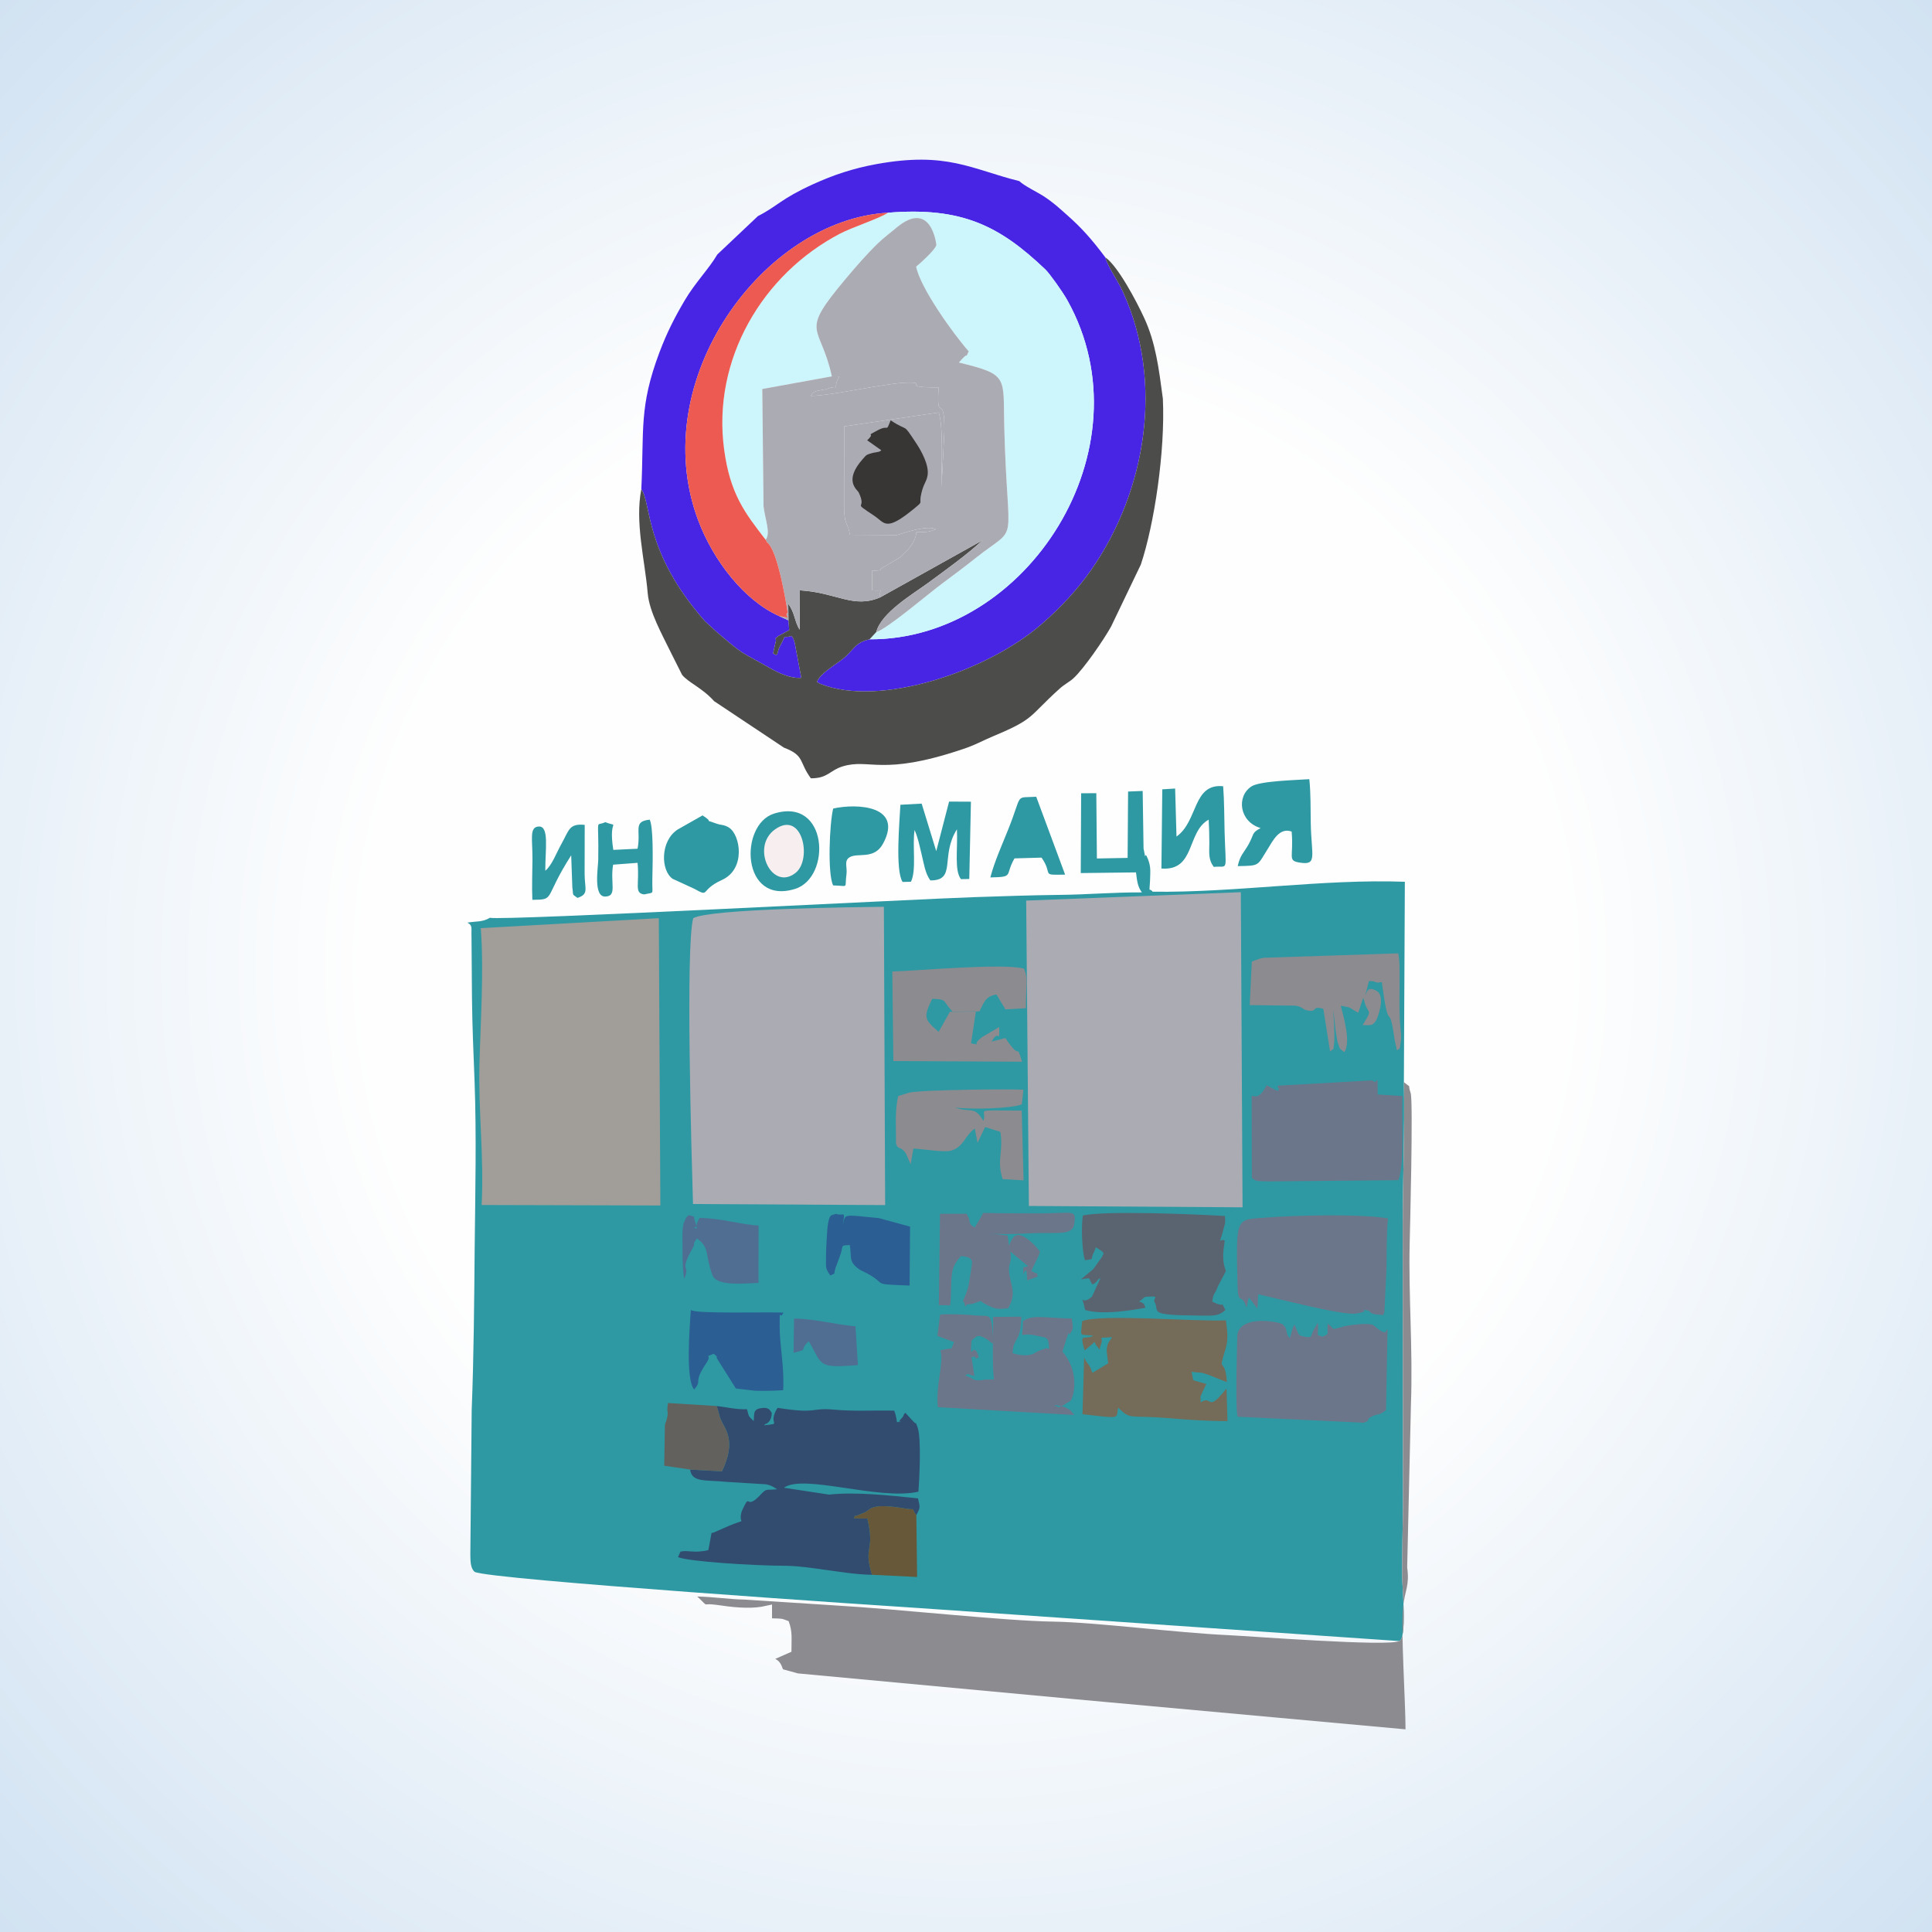
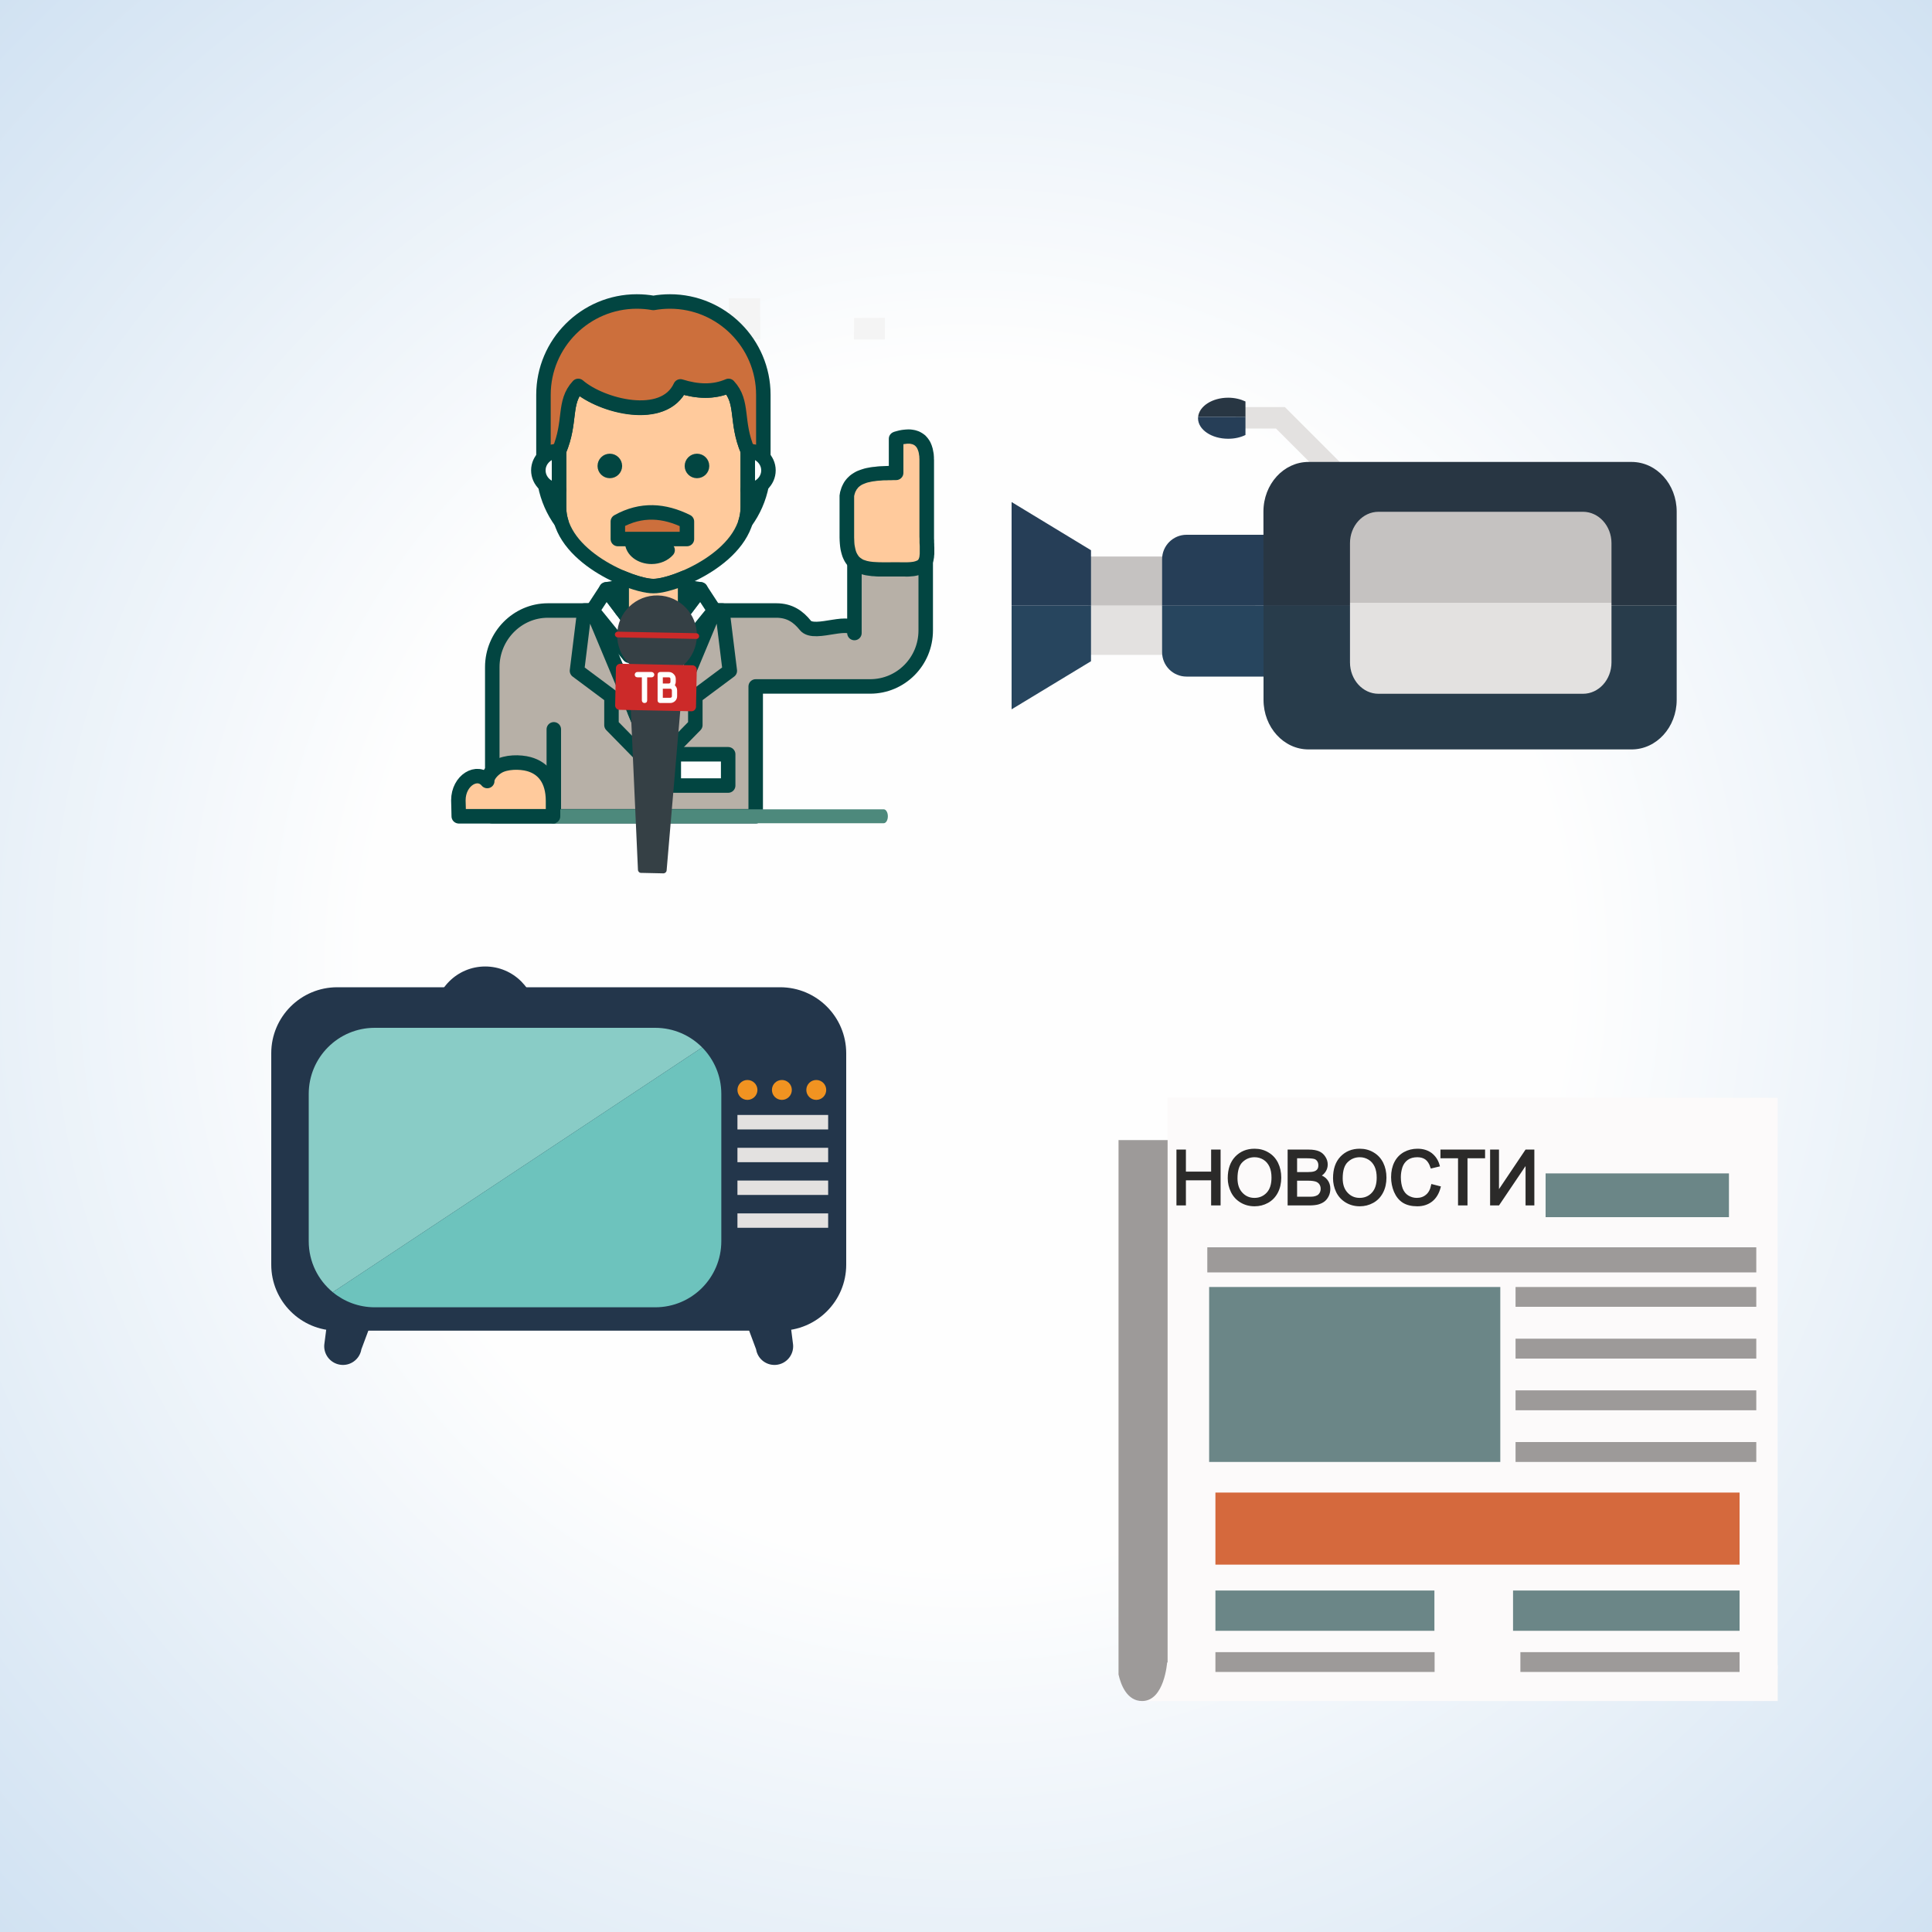
<svg xmlns="http://www.w3.org/2000/svg" xml:space="preserve" width="200mm" height="200mm" version="1.0" style="shape-rendering:geometricPrecision; text-rendering:geometricPrecision; image-rendering:optimizeQuality; fill-rule:evenodd; clip-rule:evenodd" viewBox="0 0 20000 20000">
  <defs>
    <style type="text/css">
   
-     .fil13 {fill:#2B5E93}
-     .fil1 {fill:#2E99A3}
-     .fil8 {fill:#314C6F}
-     .fil14 {fill:#383535}
-     .fil2 {fill:#4825E4}
-     .fil6 {fill:#4C4C4B}
-     .fil16 {fill:#4F6E91}
-     .fil11 {fill:#5A6470}
-     .fil15 {fill:#62615D}
-     .fil17 {fill:#675839}
-     .fil10 {fill:#6C768A}
-     .fil12 {fill:#746B59}
-     .fil5 {fill:#8C8B90}
-     .fil7 {fill:#A19E99}
-     .fil3 {fill:#ABABB4}
-     .fil4 {fill:#CDF5FC}
-     .fil9 {fill:#ED5A51}
-     .fil18 {fill:#F7EFEF}
+     .str5 {stroke:#2B2A29;stroke-width:25}
+     .str4 {stroke:white;stroke-width:25}
+     .str0 {stroke:#024541;stroke-width:150;stroke-linecap:round;stroke-linejoin:round}
+     .str3 {stroke:#024541;stroke-width:118.73;stroke-linecap:round;stroke-linejoin:round}
+     .str2 {stroke:#024541;stroke-width:150;stroke-linecap:round;stroke-linejoin:round}
+     .str1 {stroke:#024541;stroke-width:150;stroke-linecap:round;stroke-linejoin:round}
+     .fil6 {fill:none}
+     .fil5 {fill:#FEFEFE}
+     .fil29 {fill:#2B2A29}
+     .fil3 {fill:#A75F4A}
+     .fil8 {fill:#CC6F3C}
+     .fil25 {fill:#FCFAFA}
+     .fil18 {fill:#F19321}
+     .fil19 {fill:#E3E1E0}
+     .fil28 {fill:#D5693D}
+     .fil13 {fill:#CC2A29}
+     .fil20 {fill:#C5C2C1}
+     .fil2 {fill:#B7B0A7}
+     .fil26 {fill:#9D9A99}
+     .fil16 {fill:#89CCC6}
+     .fil17 {fill:#6DC3BD}
+     .fil27 {fill:#6B8687}
+     .fil12 {fill:#354045}
+     .fil23 {fill:#283C4B}
+     .fil24 {fill:#283643}
+     .fil9 {fill:#024541}
+     .fil22 {fill:#27455E}
+     .fil21 {fill:#263E57}
+     .fil15 {fill:#23364B}
+     .fil10 {fill:#00315E}
+     .fil1 {fill:#F4F4F4}
+     .fil7 {fill:#FFCA9C}
+     .fil14 {fill:white}
+     .fil11 {fill:#4D897C;fill-rule:nonzero}
+     .fil4 {fill:#024541;fill-rule:nonzero}
    .fil0 {fill:url(#id0)}
   
  </style>
    <radialGradient id="id0" gradientUnits="userSpaceOnUse" gradientTransform="matrix(1.41421 -0 -0 1.41421 -4142 -4142)" cx="10000" cy="10000" r="10000" fx="10000" fy="10000">
      <stop offset="0" style="stop-opacity:1; stop-color:#FEFEFE" />
      <stop offset="0.439" style="stop-opacity:1; stop-color:#FEFEFE" />
      <stop offset="1" style="stop-opacity:1; stop-color:#D1E2F2" />
    </radialGradient>
  </defs>
  <g id="Layer_x0020_1">
    <path class="fil0" d="M0 0l20000 0 0 20000 -20000 0 0 -20000z" />
-     <g id="_922506419232">
-       <path class="fil1" d="M5070 9501c-74,46 -139,34 -232,50 58,31 39,49 43,151l5 637c3,293 16,572 27,863 20,546 7,1148 1,1697 -5,559 -9,1140 -31,1697l-14 1497c1,64 0,142 45,179 157,80 4181,348 4779,387l4790 329c84,-9 33,-563 32,-666 -1,-238 5,-481 9,-719l-3 -2905c0,-491 22,-1011 12,-1496l10 -2074c-850,-31 -1754,114 -2611,103 -39,-52 -35,33 -27,-111 3,-104 10,-146 -22,-228 -45,-112 -12,66 -45,-108l-9 -596 -151 6 -5 687 -318 6 -6 -676 -157 1 -4 826 572 -7c11,94 18,150 61,207 -316,-1 -553,23 -867,26 -288,3 -575,14 -863,23 -577,18 -4874,245 -5021,214z" />
-       <path class="fil2" d="M7846 2237l-420 397c-86,147 -231,294 -337,474 -101,171 -184,331 -263,541 -212,565 -158,796 -187,1415 106,146 26,650 659,1367l120 110c296,253 231,192 547,372 94,53 215,112 330,104l-67 -357c-18,-58 -6,-38 -35,-77 -118,38 -32,-47 -120,108 -33,58 -10,117 -70,72l30 -133c3,-30 -31,-2 25,-46l112 -61 -8 -101 -100 -46c-361,-164 -679,-573 -836,-994 -541,-1452 682,-3108 1967,-3180 764,-62 1155,136 1629,588 42,40 177,228 228,320 854,1534 -418,3516 -2048,3508 -163,37 -158,113 -290,213 -91,68 -225,146 -255,229l35 19c617,248 1732,-130 2293,-620 196,-171 370,-358 508,-555 575,-822 756,-1949 333,-2880 -56,-124 -154,-254 -184,-360 -140,-187 -245,-305 -398,-440 -87,-77 -140,-127 -239,-192 -73,-47 -196,-104 -253,-157 -497,-124 -749,-309 -1480,-176 -246,45 -446,113 -655,208 -336,153 -370,228 -571,330z" />
-       <path class="fil3" d="M10623 9323l28 3161 2212 14 -18 -3262 -2222 87z" />
-       <path class="fil3" d="M7176 9505c-81,298 -16,2487 -2,2959l1989 11 -13 -3088c-310,4 -1801,20 -1974,118z" />
-       <path class="fil4" d="M7926 5588c55,-69 -7,-213 -22,-347l-13 -1214 720 -131c-120,-555 -349,-425 148,-1015 104,-124 221,-258 329,-362 65,-63 119,-100 187,-158 366,-310 419,172 418,175 -10,49 -163,186 -209,224 42,219 384,696 544,877 -50,105 17,-14 -76,87l-25 29c518,126 456,145 469,663 33,1304 166,994 -294,1359 -112,89 -221,171 -344,262 -132,97 -578,477 -687,506l-69 75c1630,8 2902,-1974 2048,-3508 -51,-92 -186,-280 -228,-320 -474,-452 -865,-650 -1629,-588 -91,60 -371,151 -494,215 -811,422 -1328,1310 -1203,2235 62,461 213,655 430,936z" />
-       <path class="fil5" d="M14483 16988c-101,60 -1548,-51 -1769,-61 -533,-24 -1360,-133 -1809,-140 -528,-8 -1583,-129 -2279,-169l-916 -59c-160,-3 -317,-28 -492,-32 134,125 36,63 196,86 167,25 329,42 469,20 12,-2 100,-22 109,-23l0 143c108,3 92,-1 172,29 41,110 29,173 29,317l-168 74c67,30 73,104 82,108l153 42 2879 268 3411 311c0,-277 -50,-1036 -26,-1264 18,-172 70,-224 43,-412l39 -1687c21,-582 -26,-1112 -13,-1669 2,-90 38,-1474 10,-1555 -37,-111 20,-37 -70,-113 10,485 -12,1005 -12,1496l3 2905c-4,238 -10,481 -9,719 1,103 52,657 -32,666z" />
-       <path class="fil6" d="M9002 6618l69 -75c53,-202 374,-389 540,-511 175,-129 402,-291 560,-439l-1058 590c-279,121 -449,-49 -833,-72l-2 408c-55,-89 -48,-174 -118,-268l2 171 8 101 -112 61c-56,44 -22,16 -25,46l-30 133c60,45 37,-14 70,-72 88,-155 2,-70 120,-108 29,39 17,19 35,77l67 357c-115,8 -236,-51 -330,-104 -316,-180 -251,-119 -547,-372l-120 -110c-633,-717 -553,-1221 -659,-1367 -68,343 37,735 66,1076 17,195 145,420 251,637l105 209c69,83 209,135 331,272l724 482c217,82 152,146 278,317 177,1 193,-82 331,-124 280,-84 401,104 1233,-175 148,-49 208,-89 324,-137 436,-182 361,-198 685,-490 57,-52 102,-69 148,-112 106,-99 308,-391 387,-533l308 -642c139,-416 253,-1170 228,-1717 -42,-314 -74,-578 -194,-837 -82,-178 -274,-539 -402,-626 30,106 128,236 184,360 423,931 242,2058 -333,2880 -138,197 -312,384 -508,555 -561,490 -1676,868 -2293,620l-35 -19c30,-83 164,-161 255,-229 132,-100 127,-176 290,-213z" />
-       <path class="fil7" d="M4977 9608c34,451 -3,964 -14,1421 -11,491 48,936 23,1445l1850 5 -16 -2974 -1843 103z" />
-       <path class="fil3" d="M8611 3896c121,0 67,-5 49,64 -24,95 39,18 -94,64 -67,23 -143,8 -172,74 208,0 777,-133 998,-137 234,-4 -96,50 325,50 -28,396 63,24 59,459l-30 577c0,-200 21,-643 -29,-777l-978 144 -1 866c9,177 45,133 59,256l488 3c49,-13 301,-107 404,-61 -89,34 -85,29 -202,29 -12,112 -85,186 -170,262l-152 91c-98,47 7,40 -138,50l0 201c141,11 67,-31 86,72l1058 -590c-158,148 -385,310 -560,439 -166,122 -487,309 -540,511 109,-29 555,-409 687,-506 123,-91 232,-173 344,-262 460,-365 327,-55 294,-1359 -13,-518 49,-537 -469,-663l25 -29c93,-101 26,18 76,-87 -160,-181 -502,-658 -544,-877 46,-38 199,-175 209,-224 1,-3 -52,-485 -418,-175 -68,58 -122,95 -187,158 -108,104 -225,238 -329,362 -497,590 -268,460 -148,1015z" />
-       <path class="fil8" d="M7144 15213c19,138 156,104 387,128l377 23c2,0 59,-3 136,53 -117,11 -108,-11 -167,52 -168,181 -103,-33 -190,157 -21,45 -25,86 -11,121 -26,9 -56,19 -79,28 -8,4 -34,14 -43,17l-169 74c-3,0 -13,1 -19,3l-33 178c-155,35 -200,-3 -289,15l-25 58c115,45 755,87 1114,89 256,2 625,91 894,93 -95,-304 35,-230 -48,-582l-140 -2c33,-70 -25,2 53,-37l62 -26c59,-28 57,-99 402,-41 159,27 56,-24 130,71 41,-80 40,-76 17,-174 -301,-31 -644,-69 -921,-39l-467 -71c203,-147 984,134 1392,41 10,-115 33,-561 -9,-668 -44,-113 16,5 -44,-60l-82 -89c-6,8 -14,11 -18,26 -3,14 -27,38 -32,43 -55,61 54,-3 -36,30 -3,-19 -10,-74 -29,-121 -236,-5 -407,9 -632,-11 -237,-21 -158,48 -576,-18 -115,184 65,157 -139,181 5,-6 16,-20 18,-15 1,1 62,-20 61,-115 -16,-15 -18,-64 -117,-47 -80,14 -62,63 -70,133 -54,-58 -46,-31 -69,-123 -123,4 -181,-18 -316,-33 21,41 21,89 48,147 47,102 157,218 9,529l-330 -18z" />
-       <path class="fil3" d="M7926 5588c50,90 -12,-19 42,56 88,123 160,530 186,697 -50,45 80,70 -92,35l100 46 -2 -171c70,94 63,179 118,268l2 -408c384,23 554,193 833,72 -19,-103 55,-61 -86,-72l0 -201c145,-10 40,-3 138,-50l152 -91c85,-76 158,-150 170,-262 117,0 113,5 202,-29 -103,-46 -355,48 -404,61l-488 -3c-14,-123 -50,-79 -59,-256l1 -866 978 -144c50,134 29,577 29,777l30 -577c4,-435 -87,-63 -59,-459 -421,0 -91,-54 -325,-50 -221,4 -790,137 -998,137 29,-66 105,-51 172,-74 133,-46 70,31 94,-64 18,-69 72,-64 -49,-64l-720 131 13 1214c15,134 77,278 22,347z" />
-       <path class="fil9" d="M8062 6376c172,35 42,10 92,-35 -26,-167 -98,-574 -186,-697 -54,-75 8,34 -42,-56 -217,-281 -368,-475 -430,-936 -125,-925 392,-1813 1203,-2235 123,-64 403,-155 494,-215 -1285,72 -2508,1728 -1967,3180 157,421 475,830 836,994z" />
-       <path class="fil10" d="M13227 11295c-8,-4 -18,-16 -22,-10l-93 -51c-84,164 -132,102 -155,112l2 847c48,35 26,33 179,37l1338 -13c68,-170 31,-649 42,-871l-256 -16c-2,-272 6,-81 -57,-146l-978 55c1,79 53,-41 0,56z" />
-       <path class="fil10" d="M12812 14666l1306 62c98,-41 -6,-17 84,-65 71,-37 61,2 146,-67l16 -834c-24,-7 11,92 -143,-41 -41,-35 -272,-1 -320,12 -6,1 -13,5 -19,7 -121,31 -57,20 -138,-39 -9,128 24,102 -57,137 -73,-33 -35,14 -44,-148l-29 52c-62,91 -7,117 -129,91 -54,-12 -34,-15 -86,-121 -28,50 -24,83 -49,140 -53,-63 -9,-86 -71,-142 -30,-27 -435,-104 -470,106 0,1 -25,773 3,850z" />
-       <path class="fil10" d="M12904 13537l23 -108 90 118 8 -149c191,42 869,220 1010,200 190,-28 -4,-56 124,-32 41,8 -8,41 161,47 4,-8 9,-30 11,-26l22 -458c2,-162 0,-358 15,-516 -282,-49 -955,-33 -1256,-9 -322,25 -318,-25 -301,701 6,227 41,62 93,232z" />
-       <path class="fil11" d="M11209 12583c-18,131 -7,372 22,463 114,-18 45,2 97,-91 4,-7 12,-35 17,-43 90,61 93,46 55,112 -3,4 -9,11 -12,15l-35 49c-3,4 -32,46 -36,50l-127 106c118,-16 66,-26 118,53 55,-21 49,-57 84,-65l-89 192c-123,109 -113,-75 -70,137 182,54 469,4 625,-23 -41,-93 9,-16 -38,-54l-21 -10c-1,0 -7,2 -10,0 65,-39 40,-48 91,-51 140,-9 50,17 72,55 58,101 -93,137 470,141 118,1 191,11 263,-58 -57,-108 13,-11 -136,-87 14,-99 24,-68 51,-138 2,-5 5,-13 7,-18l83 -160c-42,-116 -29,-195 -11,-316 -63,-28 -63,75 -12,-123 19,-76 18,-47 14,-131 -292,-18 -1242,-58 -1472,-5z" />
-       <path class="fil12" d="M11203 13676c-15,178 -38,130 116,151 -94,50 -149,-42 -91,153l84 -70c4,-4 11,-13 16,-19 5,7 10,11 12,22 2,9 9,16 12,19 50,60 24,40 41,-2 46,-108 -62,-73 120,-88l-40 59c-30,72 -12,107 -1,212l-164 99c-30,-95 -42,-74 -85,-157l-17 585c406,45 346,51 369,-69 129,131 115,77 501,108 218,18 401,32 631,32l-10 -338c-210,265 -141,62 -267,144 -5,-98 -4,-43 15,-101l43 -89 -127 -36c-2,-2 -9,-7 -10,-8l-16 -83c104,16 82,-1 172,31l194 77c-21,-288 -100,-64 -14,-345 30,-100 18,-188 3,-295 -299,16 -1291,-69 -1487,8z" />
-       <path class="fil10" d="M9704 13829l174 65c-53,101 15,45 -143,85 39,140 -53,366 -26,588l1411 81c-46,-54 -19,-41 -95,-80 -8,-4 -31,-11 -37,-12 -144,-27 -31,7 -34,11 2,-1 11,-1 41,-13l88 -53c30,-39 101,-295 -85,-509l63 -196c2,5 6,14 11,19 46,-73 35,-55 23,-166 -85,0 -169,-8 -256,-12 -100,-4 -174,-12 -249,39 -3,224 -55,106 136,150 119,27 126,7 135,137 -49,-3 9,-19 -74,8 -7,3 -32,13 -40,16l-37 20c-5,2 -12,7 -17,9 -56,22 -135,17 -211,-9 9,-175 85,-93 90,-377l-292 3c4,201 -12,458 9,647l-95 2c-7,0 -27,5 -34,6 -101,6 -58,-11 -170,-50 50,-22 -4,-21 97,7l-30 -195c71,-25 9,39 75,0 -57,-201 -95,90 -75,-173 50,-40 60,-76 162,-11l42 32c6,5 14,13 21,18 -12,-348 -34,-285 -161,-297 -124,-12 -282,-19 -389,-11l-28 221z" />
-       <path class="fil5" d="M9237 10057l11 927 1332 7c-67,-220 -1,15 -172,-245l-142 36c78,-145 79,46 78,-150l-173 101c-138,99 17,87 -119,68l50 -329 -269 2 -116 208c-150,-131 -160,-149 -67,-342 162,4 102,19 211,132l278 -2c46,-87 58,-157 177,-175l92 154 212 -12c0,-252 26,-302 -19,-409 -204,-61 -1122,23 -1364,29z" />
-       <path class="fil5" d="M12959 9954l-22 451 440 5c98,-2 100,38 152,49 125,26 35,-53 170,-16l70 442c57,-53 25,10 42,-87 4,-23 2,-115 1,-144 -1,-66 -11,-184 -10,-197 7,45 18,163 25,215 5,32 17,111 21,120 31,85 10,51 69,100 70,-106 -10,-372 -38,-481 133,23 81,20 182,73l43 -132c2,-5 6,-15 11,-21 37,184 103,97 6,257 -4,6 -12,15 -16,23 84,1 101,14 142,-50 5,-6 106,-247 3,-303 -91,-51 -98,5 -118,53l39 -155c64,-1 63,12 86,16l48 -5c78,592 69,147 133,602l18 81c1,7 4,17 7,25 29,-40 21,28 39,-103 6,-42 -2,-104 -6,-145 -23,-228 9,-644 -22,-758l-1392 46c-56,8 -107,36 -123,39z" />
-       <path class="fil10" d="M9719 13510l117 3c12,-97 6,-180 13,-270 7,-98 18,-151 99,-241 140,16 119,48 101,166 -27,172 -20,159 -83,306 5,2 14,0 16,6 25,98 -18,19 62,20 48,1 113,-53 125,-18l39 22c103,52 116,51 229,39 53,-99 59,-151 29,-269 -55,-221 16,-152 -7,-318l183 151c-66,25 -46,-4 -48,48 -3,111 -2,-23 33,3l6 97 109 -40c-16,-59 22,-9 -53,-52 -2,-1 -8,-3 -12,-5 36,-92 66,-124 89,-201l-29 -36c-4,-5 -23,-27 -29,-33 -192,-188 -229,-78 -262,7l-15 -105 -189 -22c148,15 304,4 454,-2 244,-10 409,28 425,-97 22,-162 -5,-104 -425,-108 -173,-1 -347,0 -518,-5 -5,6 -8,10 -10,20l-77 130c-80,-39 -33,-64 -86,-141l-274 0 -12 945z" />
-       <path class="fil5" d="M9299 11346c-39,158 -21,326 -24,489 19,73 49,24 103,106l49 111 28 -162c112,5 320,42 391,21 132,-39 137,-150 245,-229l25 133c0,2 1,10 4,14l78 -162 158 50c33,215 -41,285 23,489l217 13 -19 -722c-540,-3 -349,-17 -397,106 -96,-163 -133,-78 -294,-139 139,23 577,14 692,-32l16 -151c-96,-9 -1050,-1 -1182,30 -2,0 -109,33 -113,35z" />
-       <path class="fil13" d="M7186 14384c92,-107 -20,-55 125,-272 72,-107 -43,-48 77,-98 57,48 17,15 36,52l194 308 200 23c99,2 190,1 289,-6 15,-231 -38,-479 -36,-662 3,-221 -9,-50 40,-140 -133,-11 -929,16 -959,-29 -14,192 -56,722 34,824z" />
-       <path class="fil14" d="M8977 4558l146 103c-12,14 -20,10 -22,15l-66 12c-71,20 -65,21 -102,62 -205,229 -58,318 -43,349 92,196 -87,75 161,241 111,74 116,170 418,-80 97,-80 39,-33 69,-154 25,-106 51,-111 64,-184 18,-104 -62,-250 -115,-330 -153,-232 -74,-111 -267,-241 -54,134 -10,38 -132,102 -153,80 -10,10 -111,105z" />
-       <path class="fil1" d="M13050 8572c-97,52 -63,58 -126,171 -50,88 -86,108 -111,223 232,-4 200,-2 309,-175 55,-88 121,-228 249,-183 24,267 -49,301 86,322 182,28 119,-65 112,-403 -3,-154 1,-309 -15,-461 -142,10 -512,18 -599,75 -159,104 -125,367 95,431z" />
-       <path class="fil13" d="M8596 13204c75,-41 13,21 69,-121l25 -67c50,-129 -2,-123 107,-127 23,130 -20,172 107,257l57 29c6,3 13,6 19,9 213,116 21,108 436,124l5 -610 -322 -88c-393,-39 -341,-46 -377,74 33,-170 11,-87 -69,-119 -46,29 -81,-41 -96,275 -2,50 -7,128 -6,175 0,107 -10,112 45,189z" />
-       <path class="fil1" d="M8011 8423c-361,115 -338,952 219,779 381,-118 343,-957 -219,-779z" />
-       <path class="fil1" d="M7273 8441l-256 145c-184,117 -179,426 -53,512l222 102c169,94 52,16 288,-91 249,-113 191,-466 73,-541 -53,-34 -76,-23 -130,-42 -160,-55 -8,3 -144,-85z" />
-       <path class="fil1" d="M9692 8811l-151 -492 -220 12c-9,176 -55,684 23,799l86 -2c60,-122 12,-381 38,-536 37,88 50,159 73,254 23,93 36,196 90,268 275,2 99,-251 275,-529 10,200 -29,427 42,516l86 -2 17 -800 -226 -1 -133 513z" />
-       <path class="fil15" d="M7144 15213l330 18c148,-311 38,-427 -9,-529 -27,-58 -27,-106 -48,-147l-502 -31c-20,121 16,69 -18,186 -2,5 -5,13 -7,18 -2,7 -5,14 -7,21l-7 424 268 40z" />
-       <path class="fil16" d="M7082 13237c75,-164 -66,-39 91,-322 31,-57 -16,-12 42,-95 136,100 79,160 160,380 46,124 355,82 477,81l1 -594c-177,-9 -405,-79 -612,-79 -62,109 1,79 -72,109 29,-26 66,53 26,-73 -25,-77 17,-36 -66,-65 -30,33 -17,5 -38,53 -16,37 -11,14 -21,68 -8,49 -5,119 -5,170 2,121 -2,249 17,367z" />
-       <path class="fil1" d="M12179 8660l-14 -497 -133 8 -9 820c354,27 259,-379 489,-506 5,84 7,160 7,243 -1,105 -11,171 46,246 155,-15 124,68 112,-361 -4,-157 -3,-317 -15,-474 -318,-31 -257,362 -483,521z" />
-       <path class="fil17" d="M9027 16302l467 23 -8 -640c-74,-95 29,-44 -130,-71 -345,-58 -343,13 -402,41l-62 26c-78,39 -20,-33 -53,37l140 2c83,352 -47,278 48,582z" />
-       <path class="fil1" d="M8625 8370c-38,152 -60,679 0,796 168,2 116,42 138,-119 9,-67 -28,-136 31,-172 84,-53 256,31 349,-145 208,-389 -268,-416 -518,-360z" />
-       <path class="fil1" d="M10252 9083c252,-5 146,-18 250,-197l280 -8c127,181 -19,181 244,176l-299 -806c-228,14 -137,-44 -289,336 -65,163 -142,331 -186,499z" />
-       <path class="fil1" d="M5645 9014c-2,-218 44,-465 -69,-458 -100,6 -62,132 -64,345 -1,138 -7,276 -1,414 243,-3 111,-6 402,-461l12 336c14,87 -10,59 53,105 122,-40 74,-92 74,-250l1 -506c-163,-16 -161,54 -241,197 -57,102 -95,216 -167,278z" />
-       <path class="fil1" d="M6600 8786l-251 12c-55,-345 77,-225 -83,-287 -109,52 -65,-74 -73,390 -1,79 -54,384 73,380 127,-3 48,-140 81,-330l253 -19c22,222 -39,314 69,327 112,-27 80,13 84,-153 6,-247 9,-543 -27,-621 -178,19 -88,108 -126,301z" />
-       <path class="fil16" d="M8215 14004c168,-43 47,-14 157,-120 144,245 82,283 509,247l-25 -401c-197,-16 -416,-78 -636,-80l-5 354z" />
-       <path class="fil18" d="M8024 8585c-258,182 -32,649 214,449 171,-140 69,-649 -214,-449z" />
+     <g id="_504773499200">
+       <path class="fil1" d="M7545 3514l325 1 -1 -428 -325 0 1 427z" />
+       <path class="fil1" d="M8840 3515l320 0 1 -225 -320 2 -1 223z" />
+       <path class="fil1" d="M6249 3515l322 0 1 -220 -322 -4 -1 224z" />
+       <g>
+         <path class="fil2 str0" d="M9583 5749l0 777c0,323 -259,580 -575,580l-1185 0 0 1344 0 0 -2727 0 0 -1544c0,-322 259,-586 575,-586l462 0 631 1509 631 -1509 336 0 306 0c138,0 227,63 300,154 95,120 508,-104 508,79l0 -804 738 0z" />
+         <path class="fil2 str1" d="M6764 7949l-434 -443 0 -296 -357 -266 77 -624 83 0 631 1510 631 -1510 83 0 77 624 -357 266 0 296 -434 443z" />
+         <path class="fil3 str1" d="M6952 7380l-188 450 -191 -458 90 -619 101 0 101 0 87 627z" />
+         <g>
+           <path class="fil3" d="M6962 6484l-396 0 97 269 101 0 101 0 97 -269z" />
+           <path id="1" class="fil4" d="M6566 6410l396 0 0 148 -396 0 -71 -49 71 -99zm0 148c-42,0 -75,-33 -75,-74 0,-41 33,-74 75,-74l0 148zm26 220l-97 -269 142 -50 97 269 -71 99 -71 -49zm142 -50c13,39 -7,81 -46,95 -39,14 -82,-6 -96,-45l142 -50zm30 99l-101 0 0 -148 101 0 0 0 0 148zm0 -148c41,0 75,33 75,74 0,41 -34,74 -75,74l0 -148zm101 148l-101 0 0 -148 101 0 71 99 -71 49zm0 -148c42,0 75,33 75,74 0,41 -33,74 -75,74l0 -148zm168 -170l-97 269 -142 -50 97 -269 71 -49 71 99zm-142 -50c14,-39 57,-59 96,-45 39,14 60,56 46,95l-142 -50z" />
+         </g>
+         <path class="fil5 str1" d="M6133 6320l380 468 107 -153 -54 -151 -290 -383 -143 219z" />
+         <path class="fil6 str2" d="M5733 7550l0 900" />
+         <path class="fil6 str1" d="M6764 7830l0 620" />
+         <path class="fil7 str2" d="M6764 6067c217,1 977,-306 977,-816l0 -583c-130,-307 -40,-502 -199,-673 -155,67 -322,60 -498,5 -172,373 -816,210 -1058,-5 -159,171 -69,366 -199,673l0 583c0,510 760,817 977,816z" />
+         <path class="fil7 str2" d="M6962 6484l132 -174 0 -332c-137,59 -261,90 -330,89 -69,1 -193,-30 -330,-89l0 332 132 174 396 0z" />
+         <path class="fil5 str1" d="M7395 6320l-380 468 -107 -153 54 -151 290 -383 143 219z" />
+         <path class="fil8 str2" d="M6764 3136c-56,-10 -113,-15 -172,-15l0 0c-532,0 -966,434 -966,966l0 650c39,-43 97,-69 161,-69 130,-307 40,-502 199,-673 237,206 886,378 1058,5 176,55 343,62 498,-5 159,171 69,366 199,673 64,0 122,26 161,69l0 -650c0,-532 -434,-966 -966,-966l0 0c-58,0 -116,5 -172,15zm-1121 1883c27,141 85,272 167,384 -15,-48 -23,-99 -23,-152l0 -180c-55,0 -106,-20 -144,-52zm2098 52l0 180c0,53 -8,104 -23,152 82,-112 140,-243 167,-384 -38,32 -89,52 -144,52z" />
+         <path class="fil5 str2" d="M6434 6076l0 234 -158 -209 158 -25z" />
+         <path class="fil5 str2" d="M7094 6076l0 234 158 -209 -158 -25z" />
+         <path class="fil5 str2" d="M6975 7808l563 0 0 324 -563 0 0 -324z" />
+         <path class="fil9 str3" d="M7215 4756c-37,0 -68,30 -68,68 0,37 31,67 68,67 38,0 68,-30 68,-67 0,-38 -30,-68 -68,-68zm-902 0c37,0 68,30 68,68 0,37 -31,67 -68,67 -38,0 -68,-30 -68,-67 0,-38 30,-68 68,-68z" />
+         <path class="fil5 str2" d="M5573 4869c0,-111 96,-201 214,-201l0 201 0 202c-118,0 -214,-90 -214,-202zm2382 0c0,-111 -96,-201 -214,-201l0 201 0 202c118,0 214,-90 214,-202z" />
+         <path class="fil10 str2" d="M6911 5695c-36,41 -97,69 -166,69 -111,0 -201,-69 -201,-154 0,-31 12,-60 32,-84 81,84 199,145 335,169z" />
+         <path class="fil8 str2" d="M6396 5399c242,-135 480,-117 715,0 0,31 0,63 0,94 0,76 0,11 0,87 -238,0 -477,0 -715,0 0,-107 0,-74 0,-181z" />
+         <g>
+           <path class="fil11" d="M4749 8522c-24,0 -43,-32 -43,-72 0,-40 19,-72 43,-72l0 144zm4399 0l-4399 0 0 -144 4399 0 0 144zm0 -144c24,0 43,32 43,72 0,40 -19,72 -43,72l0 -144z" />
+         </g>
+         <path class="fil7 str2" d="M4749 8450l976 0c0,-48 0,-113 0,-158 0,-220 -101,-341 -250,-382 -91,-25 -237,-25 -322,27 -61,37 -111,100 -109,148 -101,-123 -299,-9 -299,200 0,29 4,112 4,165z" />
+         <g>
+           <path class="fil7" d="M9276 4896l0 -355c270,-85 317,91 317,221l1 795c0,219 47,342 -233,338 -28,-1 -130,-1 -158,-1 -243,1 -436,5 -436,-331 0,-80 -1,-429 0,-434 38,-216 240,-231 509,-233z" />
+           <path id="1" class="fil4" d="M9352 4541l0 355 -151 0 0 -355 52 -70 99 70zm-151 0c0,-40 34,-73 75,-73 42,0 76,33 76,73l-151 0zm468 221l-151 0 0 0 0 -11 -1 -10 0 -11 -1 -11 -2 -10 -1 -10 -2 -10 -2 -10 -3 -9 -3 -9 -3 -8 -4 -8 -3 -7 -4 -6 -5 -6 -4 -5 -5 -5 -5 -4 -5 -4 -6 -3 -6 -3 -7 -3 -9 -2 -9 -2 -11 -2 -12 0 -14 0 -15 2 -17 2 -18 3 -20 5 -22 7 -46 -141 28 -8 27 -7 26 -5 25 -3 24 -2 24 -1 22 1 22 3 22 4 20 6 20 7 18 9 17 10 16 11 15 12 13 14 12 14 10 14 10 15 8 15 7 16 6 15 5 16 5 16 3 15 3 16 3 15 2 15 1 15 1 14 0 15 1 14 0 0zm0 0c0,41 -34,74 -76,74 -41,0 -75,-33 -75,-74l151 0zm-151 795l0 -795 151 0 0 795 0 0 -151 0zm151 0c0,40 -34,73 -75,73 -42,1 -76,-33 -76,-73l151 0zm-309 411l3 -147 0 0 23 0 20 -1 19 -1 16 -2 15 -2 12 -3 10 -3 8 -3 7 -3 5 -2 3 -3 3 -2 2 -3 2 -3 2 -3 2 -5 2 -5 2 -7 2 -8 1 -10 1 -10 1 -12 0 -13 0 -14 0 -16 0 -16 0 -17 -1 -18 -1 -18 0 -20 0 -20 -1 -21 151 0 0 19 1 19 0 19 1 18 0 18 1 18 0 17 0 18 0 17 0 16 -2 17 -1 17 -3 17 -3 16 -5 17 -6 17 -7 16 -9 16 -12 16 -13 14 -14 13 -16 12 -18 10 -18 9 -20 7 -20 5 -21 5 -22 4 -24 2 -24 2 -26 1 -28 -1 0 0zm0 0c-41,0 -75,-34 -74,-75 1,-40 35,-73 77,-72l-3 147zm-157 0l0 -147 0 0 3 0 3 0 3 0 4 0 5 -1 4 0 5 0 5 0 6 0 5 0 6 0 6 0 6 0 6 0 6 0 6 0 6 0 6 0 6 0 6 0 6 0 6 1 5 0 6 0 5 0 5 0 5 0 4 0 4 0 4 0 3 0 4 0 -3 147 -3 0 -3 0 -3 0 -4 0 -4 0 -5 0 -5 0 -5 0 -5 0 -6 0 -5 0 -6 0 -6 0 -6 0 -6 0 -6 0 -6 0 -6 0 -6 0 -6 0 -6 0 -6 0 -5 0 -6 0 -5 0 -4 0 -5 0 -4 0 -4 0 -4 0 -3 0 -3 0 0 0zm0 0c-41,0 -75,-33 -75,-73 -1,-41 33,-74 75,-74l0 147zm-512 -405l151 0 0 0 1 27 1 26 2 23 4 22 4 19 4 17 5 15 6 14 6 11 7 11 6 9 7 8 8 7 8 6 9 6 9 6 10 5 12 4 12 4 13 4 15 3 15 3 16 2 17 2 18 1 19 1 20 1 20 0 21 1 21 0 22 0 23 0 0 147 -22 0 -23 0 -22 0 -23 0 -22 0 -22 -1 -22 -2 -22 -1 -21 -3 -22 -3 -21 -3 -21 -5 -21 -6 -21 -6 -20 -8 -20 -10 -19 -11 -19 -13 -18 -14 -16 -16 -16 -17 -14 -19 -13 -21 -11 -22 -10 -23 -8 -25 -7 -26 -6 -27 -4 -28 -3 -31 -2 -31 -1 -33 0 0zm0 0c0,-41 34,-74 76,-74 41,0 75,33 75,74l-151 0zm2 -446l148 25 0 0 1 -9 0 2 0 5 0 7 0 8 0 9 0 12 0 12 0 13 0 15 0 15 0 16 0 17 0 18 0 18 0 18 0 18 0 19 0 18 0 19 0 18 0 18 0 17 0 17 0 16 0 15 0 15 0 13 0 13 0 11 0 9 0 9 -151 0 0 -9 0 -9 0 -11 0 -13 0 -13 0 -14 0 -16 0 -16 0 -17 0 -17 0 -18 0 -18 0 -19 0 -18 0 -19 0 -18 0 -18 0 -18 0 -18 0 -17 0 -16 0 -15 0 -15 0 -13 0 -13 0 -11 0 -10 0 -8 0 -7 0 -6 0 -4 2 -12 0 0zm0 0c7,-40 46,-67 87,-60 41,6 68,45 61,85l-148 -25zm508 -221l151 0 -75 74 -25 0 -24 1 -24 0 -23 1 -22 0 -22 1 -21 2 -21 1 -20 2 -19 3 -18 2 -17 3 -17 4 -15 3 -15 4 -14 5 -13 5 -12 5 -11 5 -10 6 -9 6 -9 7 -8 7 -7 7 -6 9 -7 8 -5 10 -6 10 -5 12 -4 13 -4 14 -3 16 -148 -25 4 -24 7 -23 7 -22 9 -21 10 -20 11 -19 13 -18 14 -17 15 -15 16 -15 17 -13 17 -11 18 -11 19 -10 20 -8 19 -7 21 -7 20 -6 21 -5 22 -4 21 -4 22 -3 23 -2 23 -3 23 -2 23 -1 24 -1 24 -1 25 -1 24 0 25 -1 26 0 -75 74zm75 -74c41,0 75,33 76,74 0,40 -34,74 -75,74l-1 -148z" />
+         </g>
+         <path class="fil12" d="M7013 7289l-111 -2 -230 -5 -111 -2c-18,-1 -33,13 -33,31l76 1692c0,18 14,33 32,33l1 0 230 5 0 0c18,0 33,-14 34,-32l144 -1687c0,-18 -14,-33 -32,-33z" />
+         <path class="fil12" d="M7214 6585c-5,228 -193,409 -421,404 -228,-4 -409,-193 -404,-421 4,-228 193,-409 421,-404 228,5 409,193 404,421z" />
+         <path class="fil13" d="M7237 6586c0,16 -13,29 -30,28l-813 -16c-16,0 -29,-14 -29,-30l0 0c0,-16 14,-29 30,-29l814 16c16,1 29,14 28,31l0 0z" />
+         <path class="fil13" d="M7205 7318c-1,25 -22,46 -48,45l-744 -15c-25,0 -46,-22 -45,-47l8 -384c0,-26 21,-46 47,-46l744 16c26,0 46,21 46,47l-8 384z" />
+         <path class="fil14 str4" d="M6657 6999l-59 0c-4,0 -8,-2 -11,-4 -2,-3 -4,-7 -4,-11 0,-3 2,-7 4,-10 2,-3 6,-5 11,-5l148 0c4,0 7,2 10,5 3,3 5,6 5,10 0,3 -2,7 -4,10 -2,3 -6,5 -11,5l-59 0 0 252c0,4 -2,8 -4,11 -3,2 -7,3 -11,3 -4,0 -7,-1 -10,-3 -3,-3 -5,-7 -5,-11l0 -252zm312 97c9,6 15,13 20,22 6,9 8,19 8,29l0 59c0,16 -5,30 -17,42 -12,11 -26,17 -42,17l-103 0c-10,0 -15,-5 -15,-14l0 -267c0,-10 5,-15 15,-15l88 0c17,0 31,6 42,18 12,11 18,25 18,42l0 29c0,7 -2,13 -4,20 -2,6 -5,12 -10,18zm-120 21l0 119 89 0c8,0 15,-3 21,-8 6,-6 9,-13 9,-22l0 -59c0,-8 -3,-15 -9,-21 -5,-6 -12,-9 -21,-9l-89 0zm75 -29c8,0 15,-3 20,-8 6,-6 9,-13 9,-22l0 -30c0,-8 -3,-15 -8,-21 -6,-5 -13,-8 -21,-8l-75 0 0 89 75 0z" />
+       </g>
+       <g>
+         <path class="fil15" d="M3741 13968c-18,106 -118,177 -223,159l0 0c-106,-18 -177,-118 -159,-223l45 -349c18,-105 117,-90 223,-72l0 0c105,18 250,61 233,166l-119 319z" />
+         <path class="fil15" d="M7827 13968c17,106 117,177 223,159l0 0c105,-18 176,-118 158,-223l-44 -349c-18,-105 -117,-90 -223,-72l0 0c-105,18 -251,61 -233,166l119 319z" />
+         <path class="fil15" d="M5550 10532c0,291 -236,527 -527,527 -291,0 -527,-236 -527,-527 0,-291 236,-527 527,-527 291,0 527,236 527,527z" />
+         <path class="fil15" d="M8760 13092c0,377 -306,683 -684,683l-4585 0c-377,0 -683,-306 -683,-683l0 -2189c0,-377 306,-683 683,-683l4585 0c378,0 684,306 684,684l0 2188z" />
+         <path class="fil16" d="M6783 10640l-2904 0c-377,0 -683,306 -683,684l0 1525c0,213 97,403 249,528l3824 -2534c-124,-125 -296,-203 -486,-203z" />
+         <path class="fil17" d="M3445 13377c118,97 269,156 434,156l2904 0c378,0 684,-306 684,-684l0 -1525c0,-188 -76,-357 -198,-481l-3824 2534z" />
+         <path class="fil18" d="M7841 11283c0,57 -47,103 -104,103 -56,0 -103,-46 -103,-103 0,-57 47,-103 103,-103 57,0 104,46 104,103z" />
+         <path class="fil18" d="M8197 11283c0,57 -46,103 -103,103 -57,0 -103,-46 -103,-103 0,-57 46,-103 103,-103 57,0 103,46 103,103z" />
+         <path class="fil18" d="M8553 11283c0,57 -46,103 -103,103 -57,0 -103,-46 -103,-103 0,-57 46,-103 103,-103 57,0 103,46 103,103z" />
+         <path class="fil19" d="M8573 11692l-939 0 0 -150 939 0 0 150z" />
+         <path class="fil19" d="M8573 12031l-939 0 0 -149 939 0 0 149z" />
+         <path class="fil19" d="M8573 12370l-939 0 0 -149 939 0 0 149z" />
+         <path class="fil19" d="M8573 12710l-939 0 0 -149 939 0 0 149z" />
+       </g>
+       <g>
+         <path class="fil19" d="M13954 5181l-745 -745 -417 0 0 -222 509 0 810 810 -157 157z" />
+         <path class="fil20" d="M12994 5761l-1728 0 0 509 1728 0 0 -509z" />
+         <path class="fil19" d="M11266 6270l0 509 1728 0 0 -509 -1728 0z" />
+         <path class="fil21" d="M14351 5789c0,-139 -113,-253 -253,-253l-1815 0c-140,0 -253,114 -253,253l0 481 2321 0 0 -481z" />
+         <path class="fil22" d="M12030 6270l0 481c0,140 113,253 253,253l1815 0c140,0 253,-113 253,-253l0 -481 -2321 0z" />
+         <path class="fil23" d="M13080 6270l0 975c0,283 208,513 466,513l3344 0c258,0 467,-230 467,-513l0 -975 -4277 0z" />
+         <path class="fil24" d="M17357 5296c0,-284 -209,-514 -467,-514l-3344 0c-258,0 -467,230 -467,514l1 974 4277 0 0 -974z" />
+         <path class="fil21" d="M11294 5703l0 -7 -822 -499 0 1073 822 0 0 -567z" />
+         <path class="fil22" d="M10472 6270l0 1073 822 -498 0 -8 0 -567 -822 0z" />
+         <path class="fil20" d="M16682 6240l0 -617c0,-179 -132,-325 -295,-325l-2117 0c-163,0 -295,146 -295,325l0 617 2707 0z" />
+         <path class="fil19" d="M13975 6857c0,179 132,325 295,325l2117 0c163,0 295,-146 295,-325l0 -617 -2707 0 0 617z" />
+         <path class="fil24" d="M12893 4156c-51,-24 -112,-39 -179,-39 -165,0 -300,88 -311,198l490 0 0 -159z" />
+         <path class="fil21" d="M12403 4315c-1,5 -1,10 -1,15 0,117 139,212 312,212 67,0 128,-14 179,-39l0 -188 -490 0z" />
+       </g>
+       <g>
+         <path class="fil25" d="M11823 17609l6580 0 0 -371 -6475 0 -105 371z" />
+         <path class="fil26" d="M11823 17609c231,0 259,-399 259,-399l5811 0 0 -5408 -6314 0 0 5532c24,108 88,275 244,275z" />
+         <path class="fil25" d="M18402 17276l-6315 0 0 -5912 6315 0 0 5912z" />
+         <path class="fil27" d="M17898 12600l-1898 0 0 -453 1898 0 0 453z" />
+         <path class="fil26" d="M18181 13172l-5683 0 0 -260 5683 0 0 260z" />
+         <path class="fil27" d="M15531 15134l-3014 0 0 -1811 3014 0 0 1811z" />
+         <path class="fil26" d="M18181 13528l-2492 0 0 -205 2492 0 0 205z" />
+         <path class="fil26" d="M18181 14064l-2492 0 0 -206 2492 0 0 206z" />
+         <path class="fil26" d="M18181 14599l-2492 0 0 -206 2492 0 0 206z" />
+         <path class="fil26" d="M18181 15134l-2492 0 0 -206 2492 0 0 206z" />
+         <path class="fil28" d="M18008 16197l-5426 0 0 -746 5426 0 0 746z" />
+         <path class="fil27" d="M14849 16882l-2267 0 0 -417 2267 0 0 417z" />
+         <path class="fil27" d="M18008 16882l-2345 0 0 -417 2345 0 0 417z" />
+         <path class="fil26" d="M14851 17308l-2269 0 0 -205 2269 0 0 205z" />
+         <path class="fil26" d="M18008 17308l-2269 0 0 -205 2269 0 0 205z" />
+         <path class="fil29 str5" d="M12191 12466l0 -553 73 0 0 228 286 0 0 -228 73 0 0 553 -73 0 0 -260 -286 0 0 260 -73 0zm531 -269c0,-92 25,-163 74,-215 50,-52 113,-78 191,-78 51,0 97,12 138,37 41,24 72,58 94,102 21,43 32,92 32,148 0,55 -11,106 -34,150 -23,44 -55,77 -96,100 -42,23 -86,34 -134,34 -52,0 -99,-13 -140,-38 -41,-25 -72,-59 -93,-102 -21,-44 -32,-90 -32,-138zm76 1c0,67 18,119 54,157 35,38 80,58 134,58 55,0 100,-20 136,-58 36,-39 53,-94 53,-165 0,-44 -7,-84 -22,-117 -16,-34 -38,-60 -67,-78 -29,-18 -62,-28 -99,-28 -51,0 -96,18 -133,54 -37,35 -56,94 -56,177zm544 268l0 -553 207 0c42,0 76,6 102,17 25,11 45,29 59,52 15,23 22,47 22,73 0,23 -6,46 -19,66 -13,21 -32,38 -58,51 34,10 59,26 77,50 18,24 27,51 27,84 0,26 -5,50 -16,72 -11,22 -25,39 -41,51 -16,12 -36,21 -60,28 -24,6 -54,9 -89,9l-211 0zm73 -320l120 0c32,0 55,-3 69,-7 19,-5 33,-15 42,-27 10,-13 14,-29 14,-49 0,-18 -4,-34 -13,-48 -9,-14 -21,-24 -37,-29 -17,-5 -45,-8 -84,-8l-111 0 0 168zm0 255l138 0c23,0 40,-1 50,-3 16,-3 30,-8 42,-15 11,-7 20,-17 28,-31 7,-13 11,-29 11,-46 0,-21 -6,-39 -16,-54 -11,-15 -26,-26 -44,-32 -19,-6 -46,-10 -81,-10l-128 0 0 191zm397 -204c0,-92 24,-163 73,-215 50,-52 113,-78 191,-78 51,0 97,12 138,37 41,24 72,58 94,102 21,43 32,92 32,148 0,55 -11,106 -34,150 -23,44 -55,77 -96,100 -42,23 -86,34 -134,34 -52,0 -99,-13 -140,-38 -41,-25 -72,-59 -93,-102 -21,-44 -31,-90 -31,-138zm75 1c0,67 18,119 54,157 35,38 80,58 134,58 55,0 101,-20 136,-58 36,-39 53,-94 53,-165 0,-44 -7,-84 -22,-117 -16,-34 -38,-60 -67,-78 -29,-18 -62,-28 -98,-28 -52,0 -97,18 -134,54 -37,35 -56,94 -56,177zm940 74l74 19c-16,60 -43,105 -83,137 -40,31 -88,47 -146,47 -59,0 -107,-12 -145,-36 -37,-24 -65,-60 -85,-106 -19,-46 -29,-95 -29,-147 0,-58 11,-108 33,-151 22,-43 53,-75 94,-98 40,-22 85,-33 134,-33 55,0 101,14 139,42 37,29 64,68 78,119l-71 17c-13,-40 -32,-70 -56,-88 -24,-18 -55,-27 -92,-27 -42,0 -78,10 -106,30 -28,20 -48,48 -60,82 -11,34 -17,70 -17,106 0,47 7,88 20,123 14,35 35,61 64,79 29,17 60,26 93,26 41,0 76,-12 104,-36 28,-23 47,-58 57,-105zm279 194l0 -488 -182 0 0 -65 437 0 0 65 -182 0 0 488 -73 0zm332 -553l67 0 0 438 294 -438 72 0 0 553 -66 0 0 -436 -294 436 -73 0 0 -553z" />
+       </g>
    </g>
  </g>
</svg>
